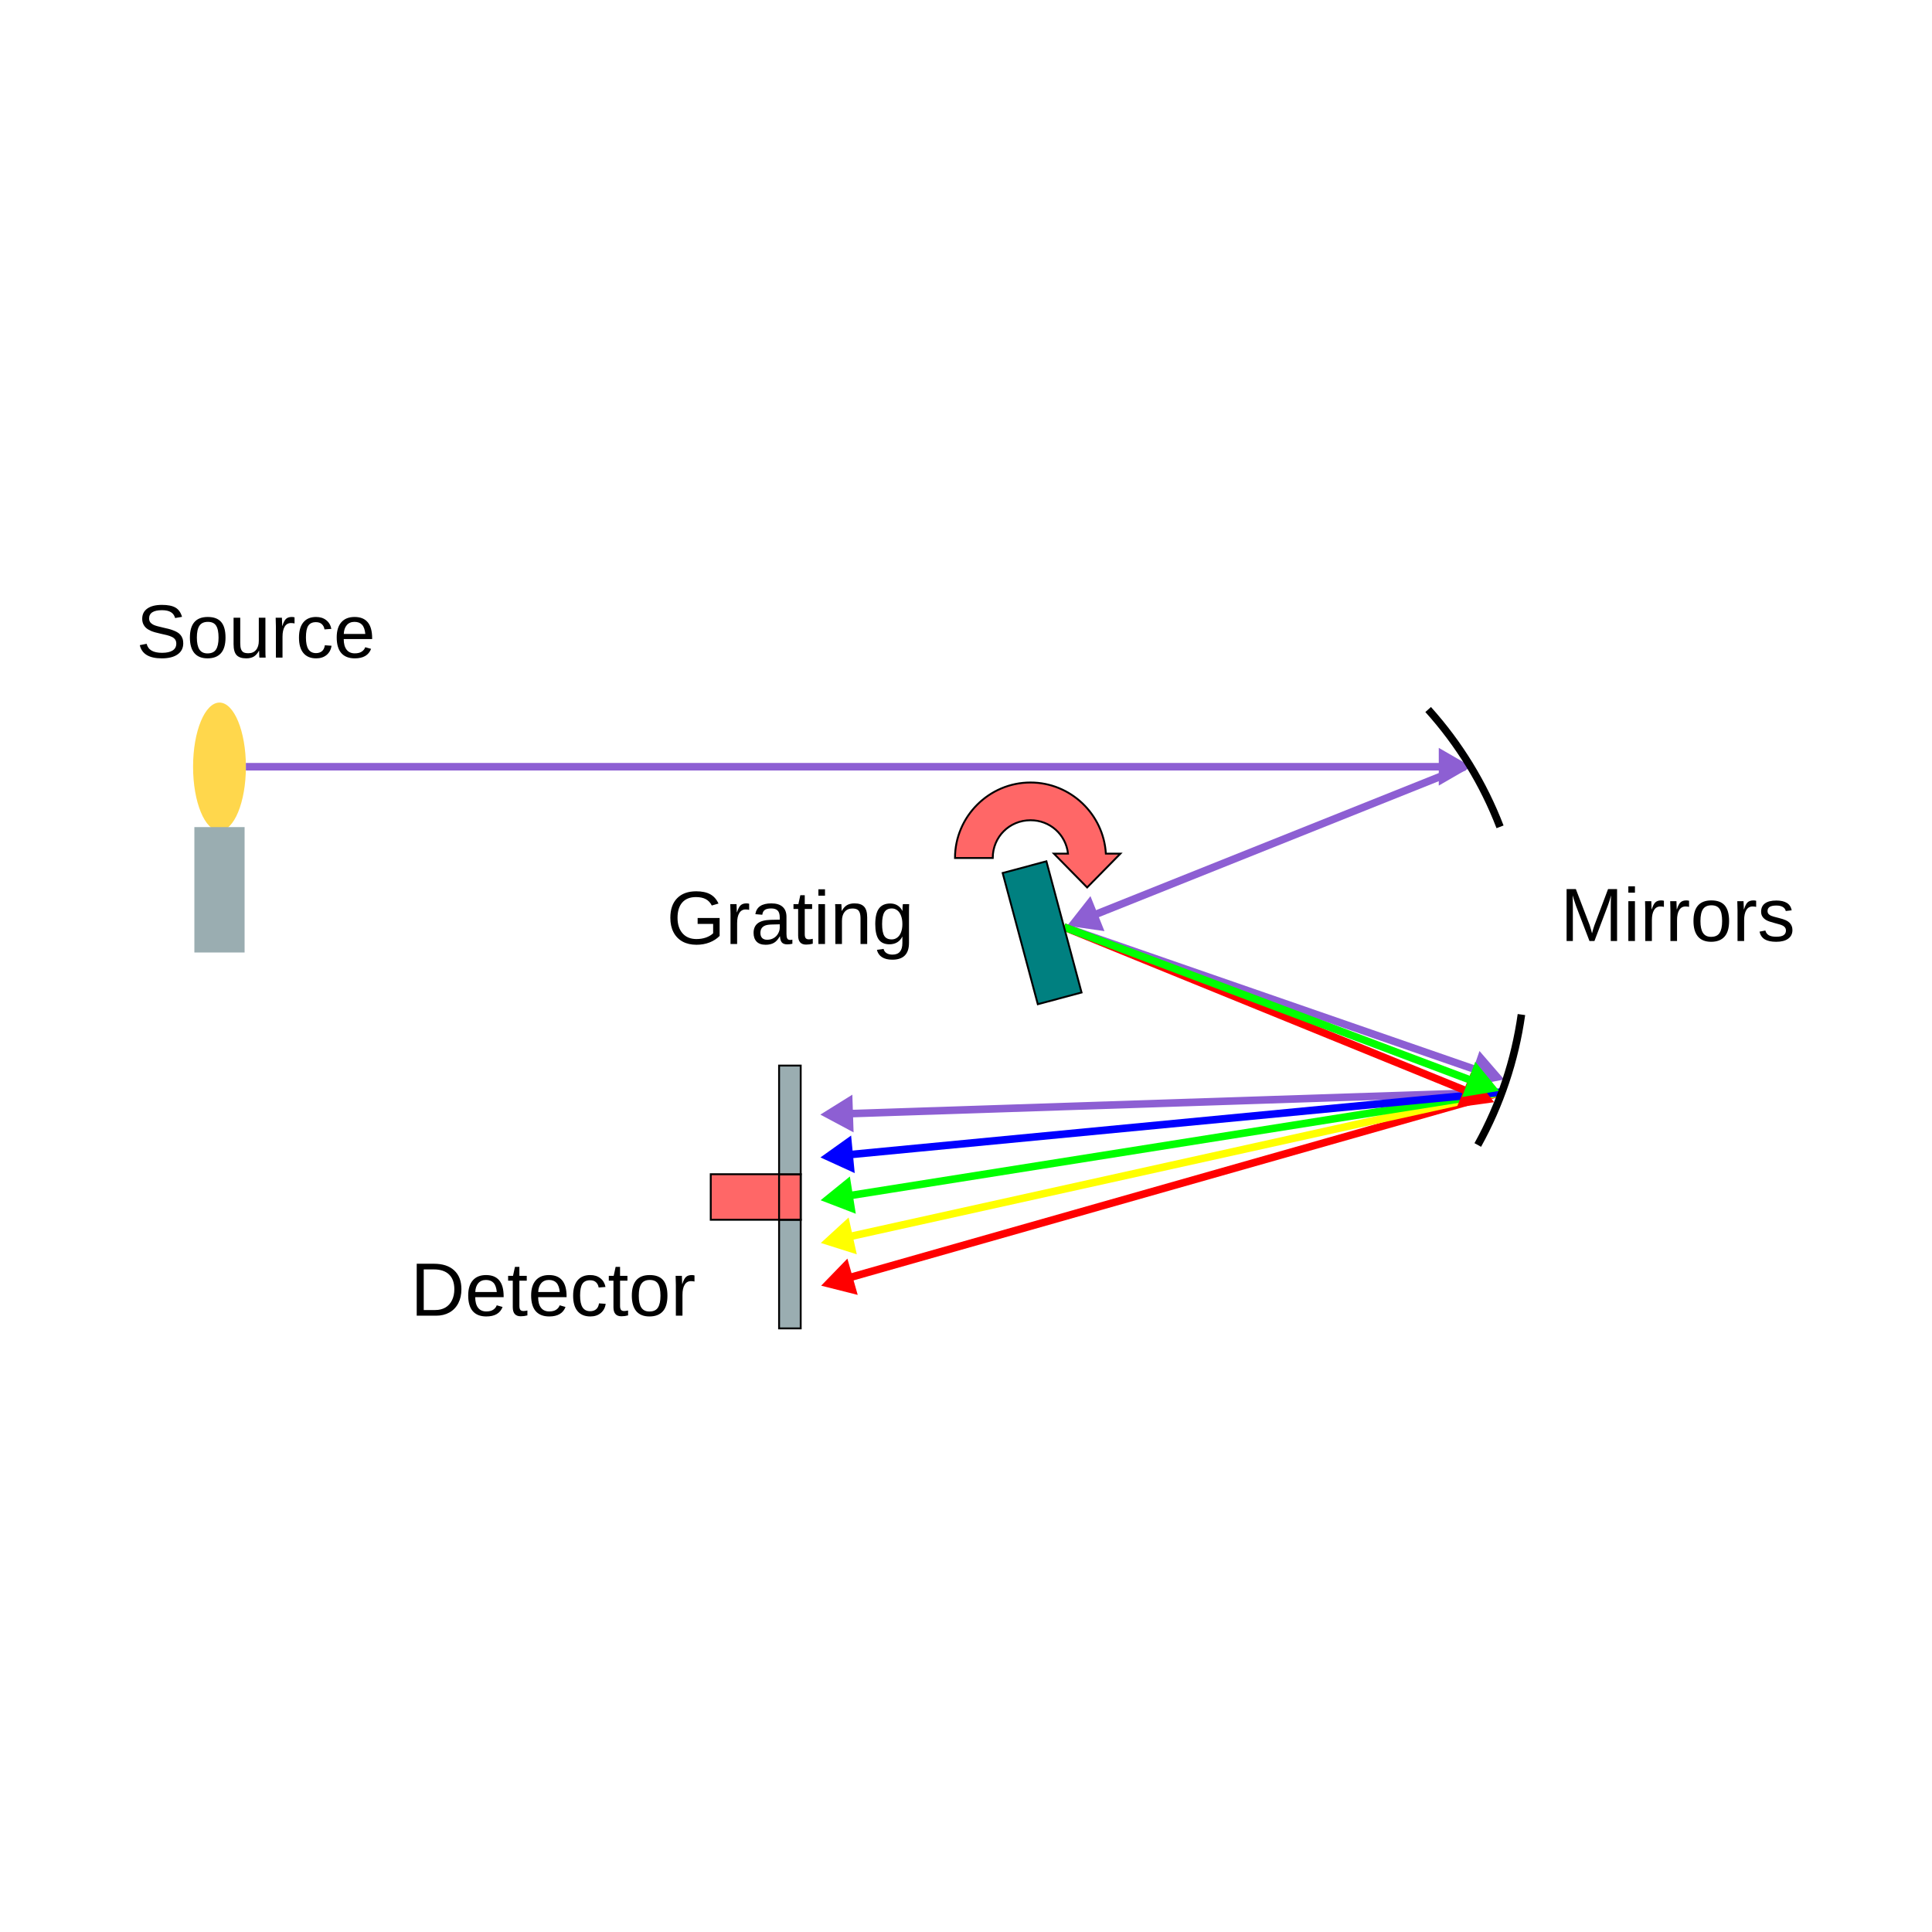
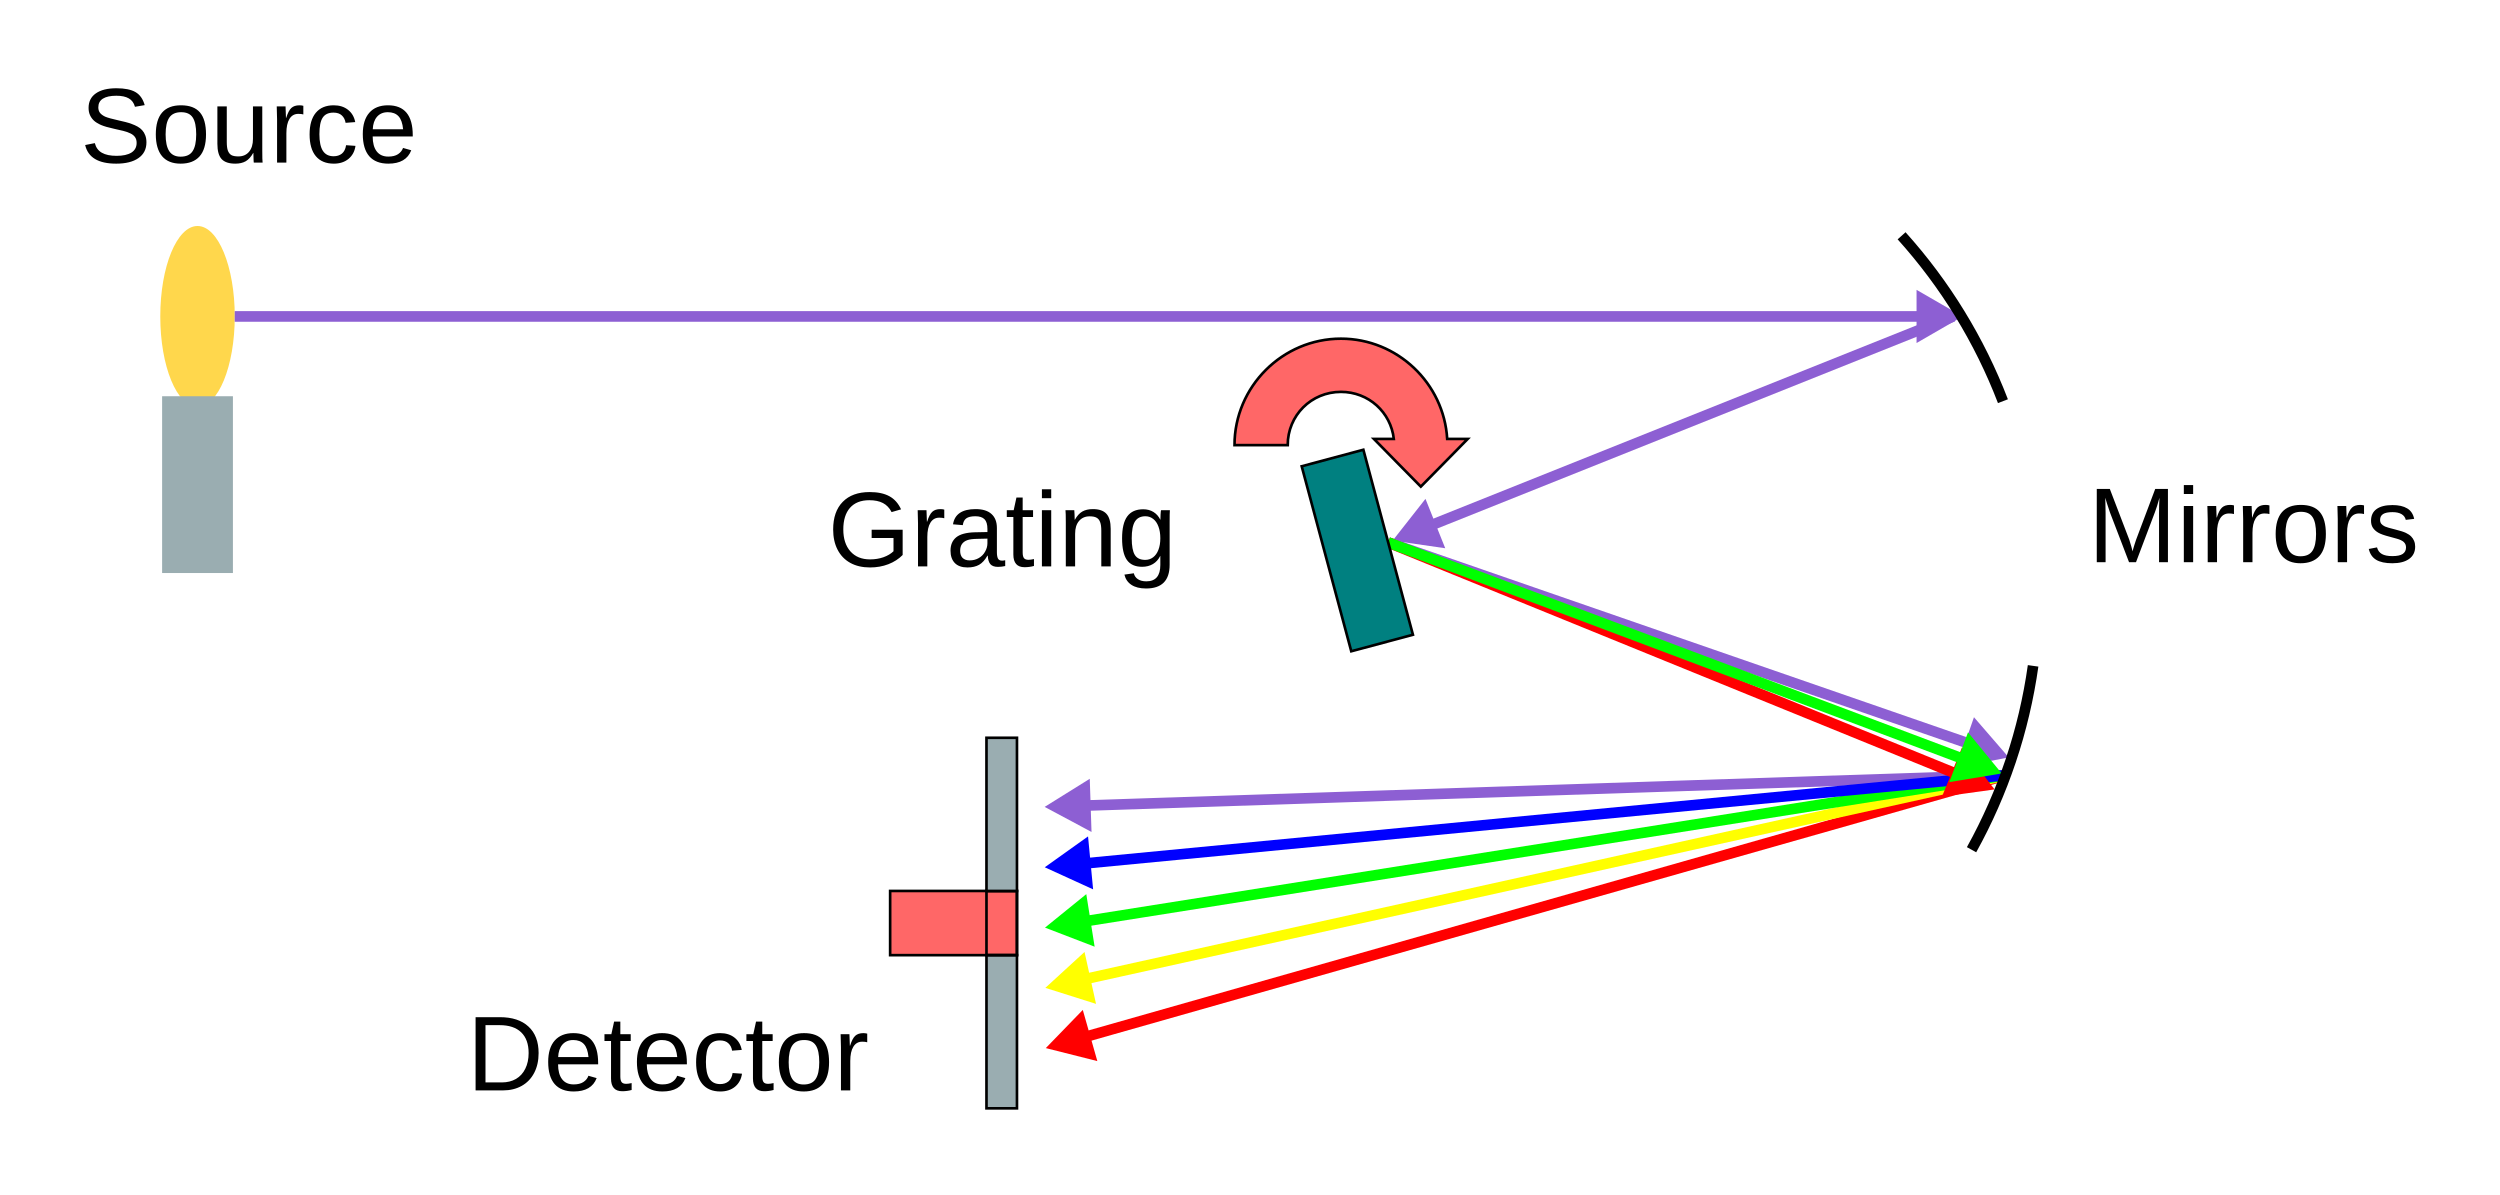
- <svg xmlns="http://www.w3.org/2000/svg" xmlns:xlink="http://www.w3.org/1999/xlink" viewBox="0 0 512 512">
+ <svg xmlns="http://www.w3.org/2000/svg" xmlns:xlink="http://www.w3.org/1999/xlink" viewBox="0 0 469.92 224.58">
  <defs>
-     <path id="marker" transform="scale(.5)" d="m5.77 0-8.65 5v-10l8.65 5z" />
+     <path id="marker" transform="scale(.5)" d="m5.77 0-8.65 5v-10z" />
    <marker id="marker1" overflow="visible" orient="auto">
-       <use xlink:href="#marker" fill="#f00" />
+       <use width="100%" height="100%" xlink:href="#marker" fill="#ff0000" />
    </marker>
    <marker id="marker2" overflow="visible" orient="auto">
-       <use xlink:href="#marker" fill="#0f0" />
+       <use width="100%" height="100%" xlink:href="#marker" fill="#00ff00" />
    </marker>
    <marker id="marker3" overflow="visible" orient="auto">
-       <use xlink:href="#marker" fill="#00f" />
+       <use width="100%" height="100%" xlink:href="#marker" fill="#0000ff" />
    </marker>
    <marker id="marker4" overflow="visible" orient="auto">
-       <use xlink:href="#marker" fill="#ff0" />
+       <use width="100%" height="100%" xlink:href="#marker" fill="#ffff00" />
    </marker>
    <marker id="marker5" overflow="visible" orient="auto">
-       <use xlink:href="#marker" fill="#8d5fd3" />
+       <use width="100%" height="100%" xlink:href="#marker" fill="#8d5fd3" />
    </marker>
  </defs>
-   <g stroke-width="2" transform="translate(4.1655,7.1903)">
+   <g stroke-width="2" transform="translate(-16.873,-136.52)">
    <ellipse fill="#ffd74c" cx="54" cy="196" rx="7" ry="17" />
-     <rect width="13.309" height="33.231" fill="#9aadb1" x="47.346" y="212" />
+     <rect width="13.309" height="33.231" fill="#9aadb1" x="47.346" y="211" />
    <path stroke="#8d5fd3" d="M 393.98,282.22 219,288" marker-end="url(#marker5)" />
    <path stroke="#8d5fd3" d="M 277.79,238.48 389,277" marker-end="url(#marker5)" />
    <path stroke="#8d5fd3" d="m384 196-100 40" marker-end="url(#marker5)" />
    <path stroke="#8d5fd3" d="m60.994 196h319.01" marker-end="url(#marker5)" />
    <path stroke="#f00" d="M 393.98,282.22 219,331.95" marker-end="url(#marker1)" />
    <path stroke="#ff0" d="M 393.98,282.22 219,320.96" marker-end="url(#marker4)" />
    <path stroke="#0f0" d="M 393.98,282.22 219,309.98" marker-end="url(#marker2)" />
    <path stroke="#00f" d="M 393.98,282.22 219,298.99" marker-end="url(#marker3)" />
    <path stroke="#f00" d="m277.79 238.48 108.66 44.25" marker-end="url(#marker1)" />
    <path stroke="#0f0" d="m277.79 238.48 109.94 41.39" marker-end="url(#marker2)" />
    <text fill="#000" x="104.63" y="341.48" font-family="Arial" font-size="20">Detector</text>
    <text fill="#000" x="172.48" y="242.98" font-family="Arial" font-size="20">Grating</text>
    <text fill="#000" x="31.975" y="167.08" font-family="Arial" font-size="20">Source</text>
    <text fill="#000" x="409.36" y="242.19" font-family="Arial" font-size="20">Mirrors</text>
    <path fill="#ff6767" stroke="#000" stroke-width=".5" d="m268.93 200.18c-10.99 0-20.01 9.02-20.01 20.01h10c0-5.59 4.42-10.01 10.01-10.01 5.2 0 9.37 3.82 9.94 8.85h-3.74l4.4 4.48 4.41 4.48 4.41-4.48 4.4-4.48h-3.85c-0.61-10.46-9.37-18.85-19.97-18.85z" />
    <rect width="12" height="36" fill="#008080" stroke="#000" stroke-width=".5" transform="rotate(-15)" x="194.62" y="284.22" />
    <path fill="none" stroke="#000" d="m374.31 180.84a100 100 0 0 1 19.05 31.09" />
    <path fill="none" stroke="#000" d="m399.03 261.68a100 100 0 0 1-11.57 34.56" />
    <path fill="#ff6767" stroke="#000" stroke-width=".5" d="m184.19 303.99h23.84v12.07h-23.84z" />
    <path fill="#9aadb1" stroke="#000" stroke-width=".5" d="m208.03 316.06h-5.73v28.79h5.73z" />
    <path fill="none" stroke="#000" stroke-width=".5" d="m208.03 303.99h-5.73v12.07h5.73z" />
    <path fill="#9aadb1" stroke="#000" stroke-width=".5" d="m202.3 275.2v28.79h5.73v-28.79z" />
  </g>
</svg>
